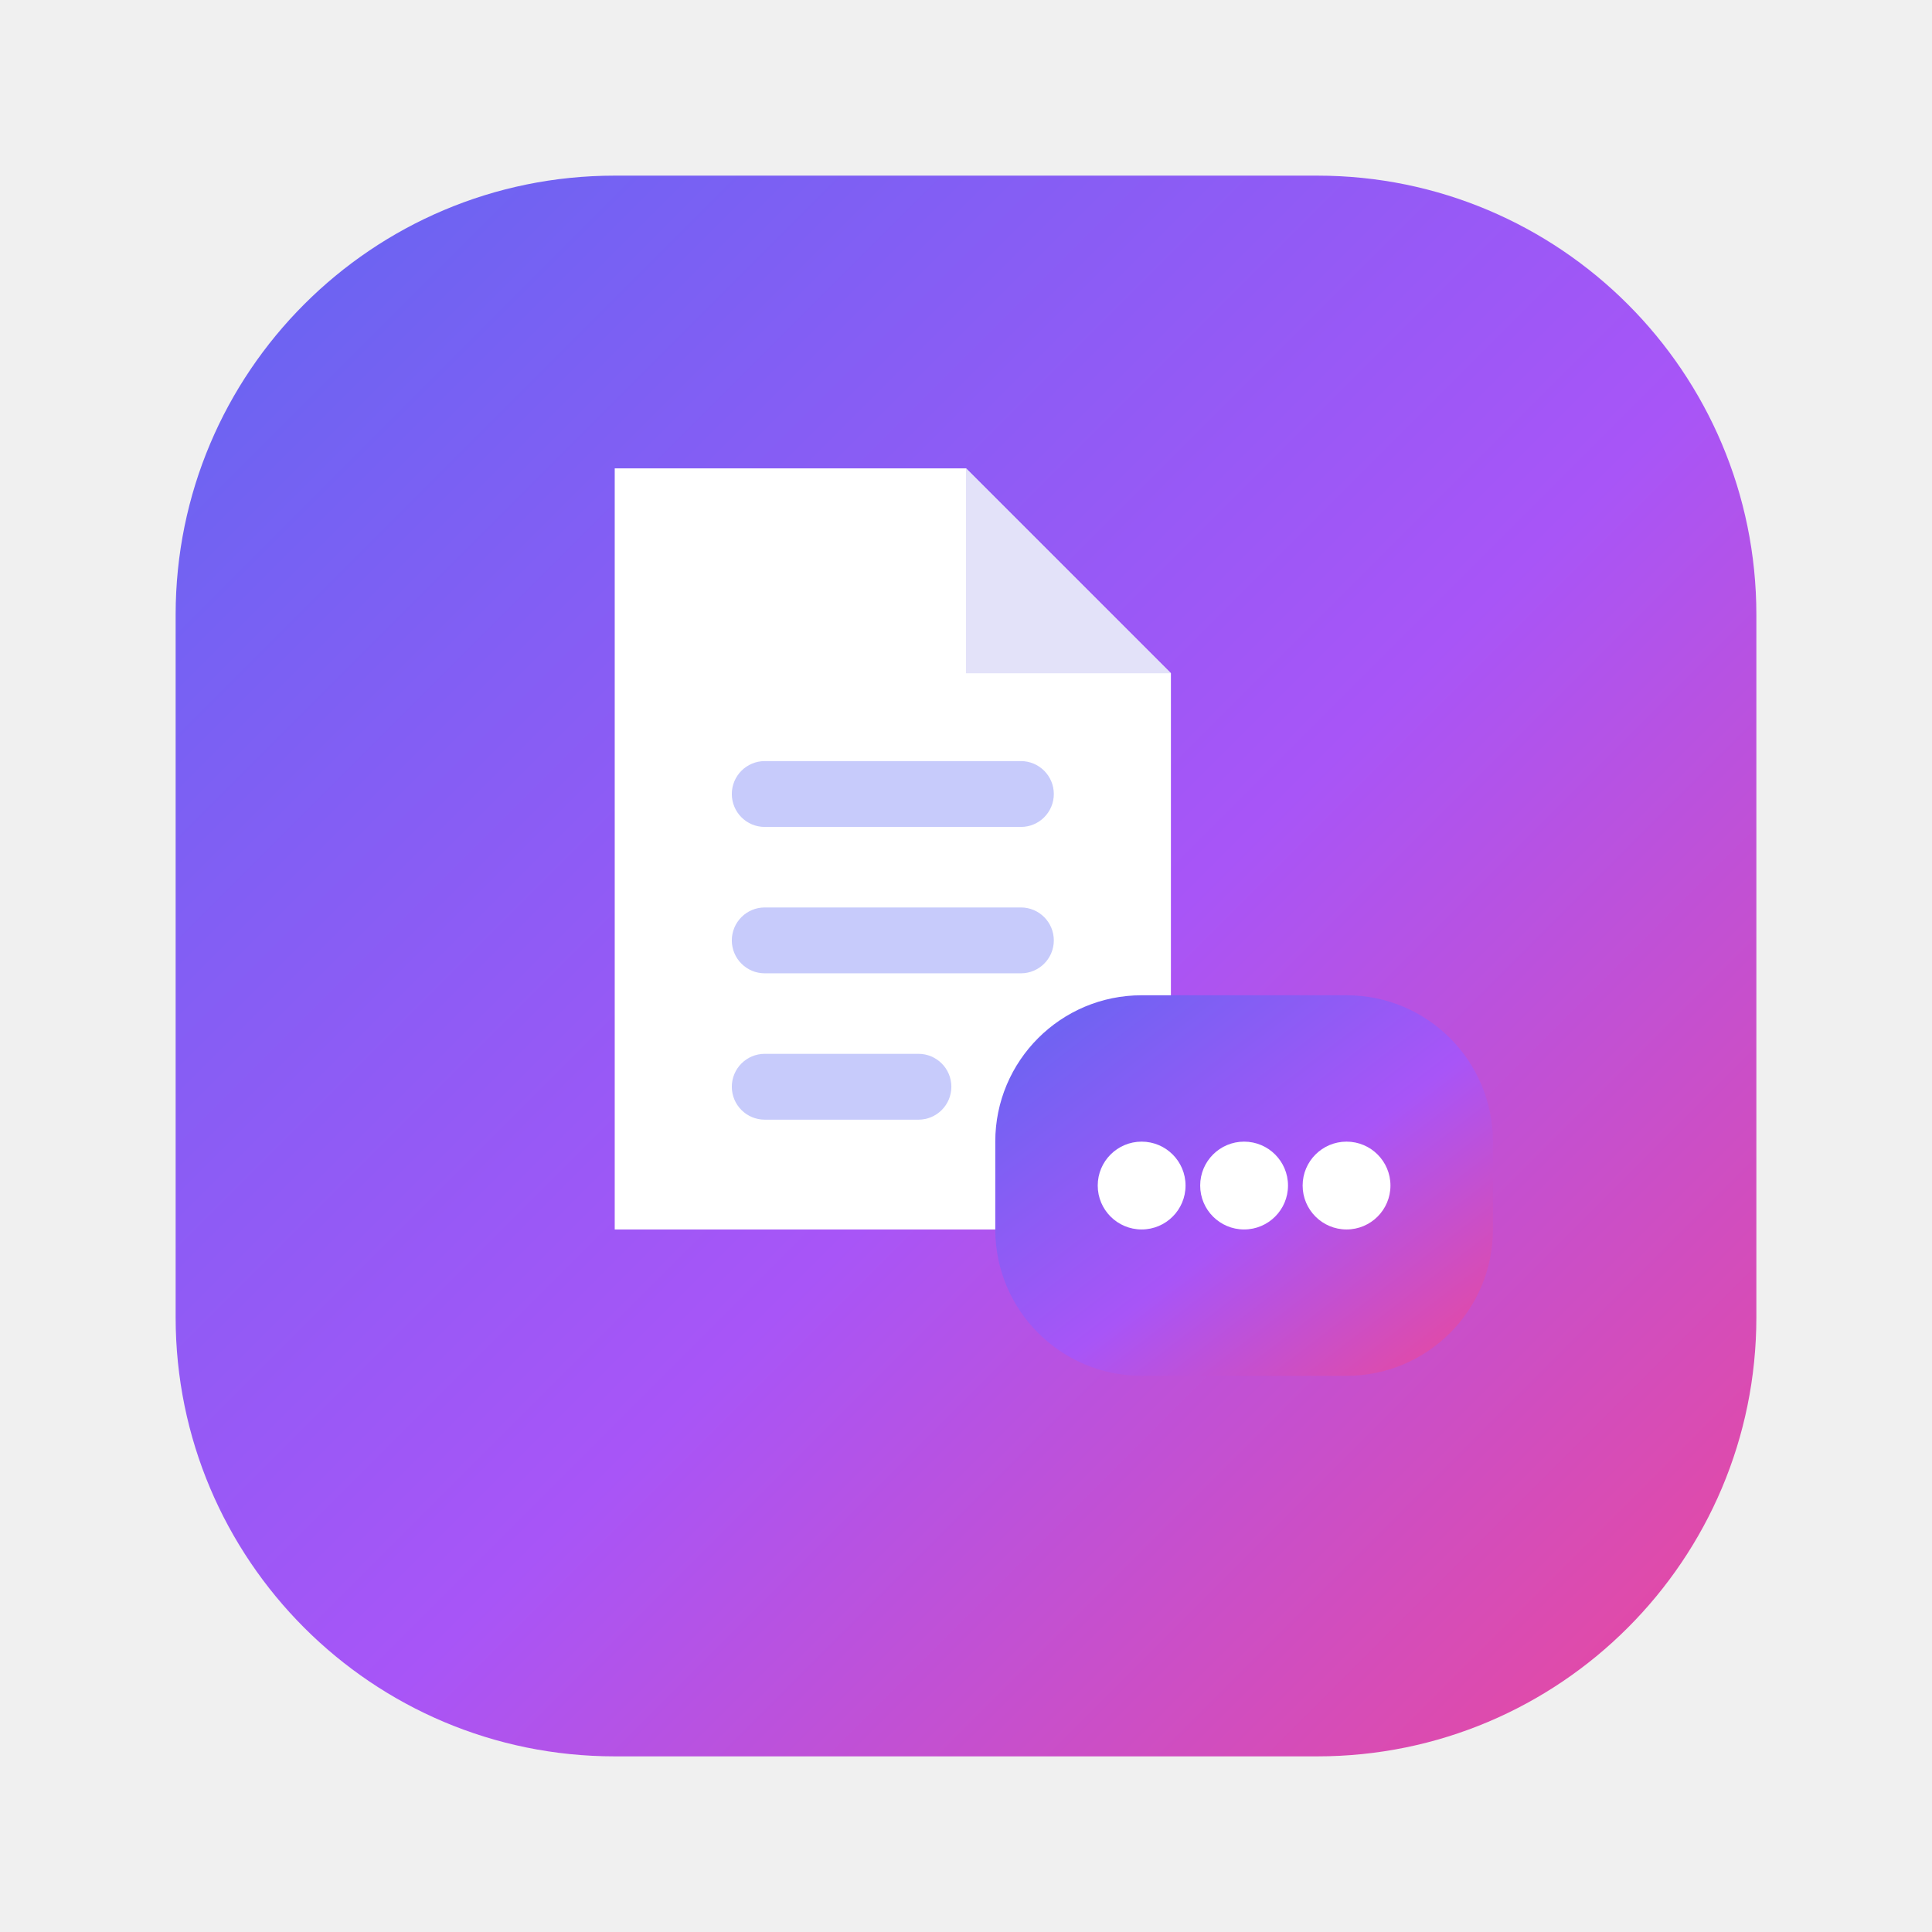
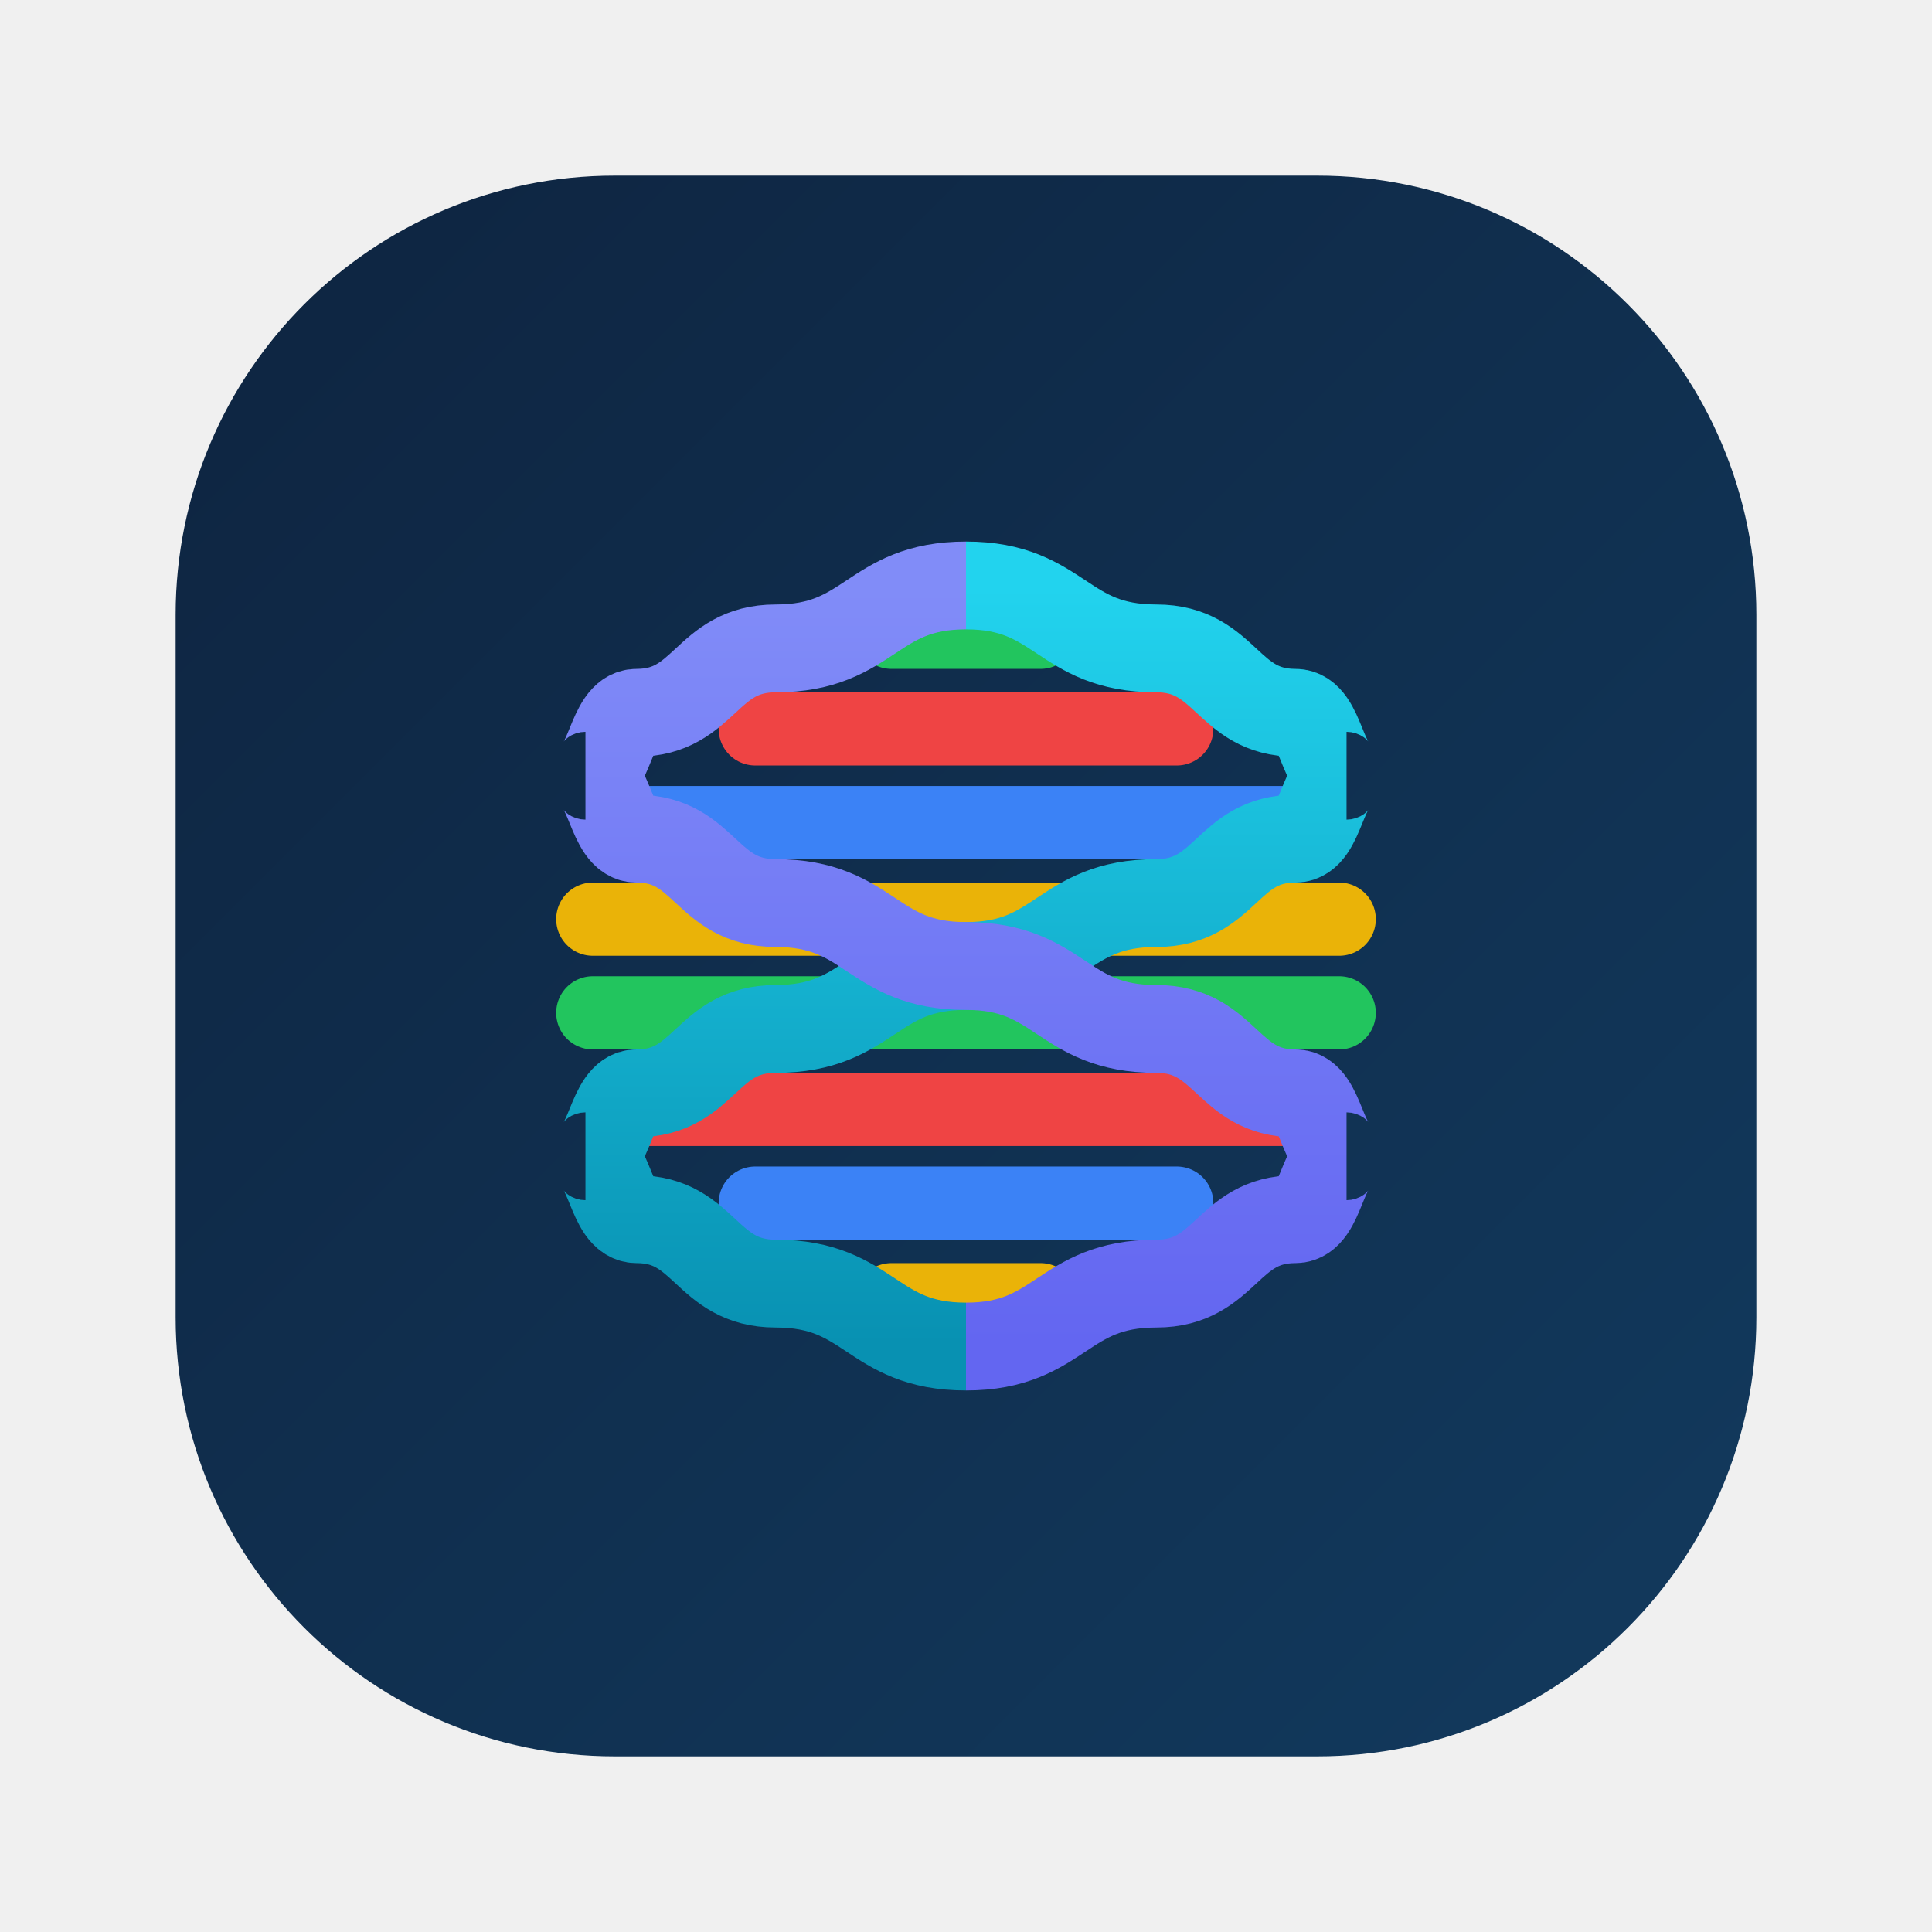
- <svg xmlns="http://www.w3.org/2000/svg" viewBox="0 0 132 132">
+ <svg xmlns="http://www.w3.org/2000/svg" viewBox="0 0 132 132" role="img" aria-label="OmicTerms">
  <defs>
    <linearGradient id="g" x1="0" y1="0" x2="1" y2="1">
-       <stop offset="0" stop-color="#6366f1" />
-       <stop offset="0.55" stop-color="#a855f7" />
-       <stop offset="1" stop-color="#ec4899" />
+       <stop offset="0" stop-color="#0e2440" />
+       <stop offset="1" stop-color="#123a5e" />
+     </linearGradient>
+     <linearGradient id="s1" x1="0" y1="0" x2="0" y2="1">
+       <stop offset="0" stop-color="#22d3ee" />
+       <stop offset="1" stop-color="#0891b2" />
+     </linearGradient>
+     <linearGradient id="s2" x1="0" y1="0" x2="0" y2="1">
+       <stop offset="0" stop-color="#818cf8" />
+       <stop offset="1" stop-color="#6366f1" />
    </linearGradient>
  </defs>
  <rect x="12" y="12" width="108" height="108" rx="30" fill="url(#g)" />
-   <path d="M42 32 L66 32 L80 46 L80 84 L42 84 Z" fill="#ffffff" />
-   <path d="M66 32 L80 46 L66 46 Z" fill="#e3e2f9" />
-   <rect x="50" y="52" width="22" height="4.5" rx="2.25" fill="#c7cbfb" />
-   <rect x="50" y="62" width="22" height="4.5" rx="2.25" fill="#c7cbfb" />
-   <rect x="50" y="72" width="15" height="4.5" rx="2.25" fill="#c7cbfb" />
-   <rect x="68" y="68" width="34" height="26" rx="10" fill="url(#g)" />
-   <circle cx="78" cy="81" r="3" fill="#ffffff" />
-   <circle cx="85" cy="81" r="3" fill="#ffffff" />
-   <circle cx="92" cy="81" r="3" fill="#ffffff" />
+   <g stroke-linecap="round">
+     <line x1="71.1" y1="43.2" x2="60.9" y2="43.2" stroke="#22c55e" stroke-width="5" />
+     <line x1="80.4" y1="49.8" x2="51.6" y2="49.8" stroke="#ef4444" stroke-width="5" />
+     <line x1="87.6" y1="56.2" x2="44.4" y2="56.2" stroke="#3b82f6" stroke-width="5" />
+     <line x1="91.5" y1="62.8" x2="40.5" y2="62.8" stroke="#eab308" stroke-width="5" />
+     <line x1="91.5" y1="69.2" x2="40.5" y2="69.2" stroke="#22c55e" stroke-width="5" />
+     <line x1="87.6" y1="75.8" x2="44.4" y2="75.8" stroke="#ef4444" stroke-width="5" />
+     <line x1="80.4" y1="82.2" x2="51.6" y2="82.2" stroke="#3b82f6" stroke-width="5" />
+     <line x1="71.1" y1="88.8" x2="60.9" y2="88.8" stroke="#eab308" stroke-width="5" />
+   </g>
+   <path d="M 66.0 40.0 C 72.5 40.0, 72.5 44.3, 79.0 44.3 C 83.8 44.3, 83.8 48.7, 88.5 48.7 C 90.3 48.7, 90.3 53.0, 92.0 53.0 C 90.3 53.0, 90.3 57.3, 88.5 57.3 C 83.8 57.3, 83.8 61.7, 79.0 61.7 C 72.5 61.7, 72.5 66.0, 66.0 66.0 C 59.5 66.0, 59.5 70.3, 53.0 70.3 C 48.2 70.3, 48.2 74.7, 43.5 74.7 C 41.7 74.7, 41.7 79.0, 40.0 79.0 C 41.7 79.0, 41.7 83.3, 43.5 83.3 C 48.2 83.3, 48.2 87.7, 53.0 87.7 C 59.5 87.7, 59.5 92.0, 66.0 92.0" fill="none" stroke="url(#s1)" stroke-width="6" />
+   <path d="M 66.0 40.0 C 59.5 40.0, 59.5 44.3, 53.0 44.3 C 48.2 44.3, 48.2 48.7, 43.5 48.7 C 41.7 48.7, 41.7 53.0, 40.0 53.0 C 41.7 53.0, 41.7 57.3, 43.5 57.3 C 48.2 57.3, 48.2 61.7, 53.0 61.7 C 59.5 61.7, 59.5 66.0, 66.0 66.0 C 72.5 66.0, 72.5 70.3, 79.0 70.3 C 83.8 70.3, 83.8 74.7, 88.5 74.7 C 90.3 74.7, 90.3 79.0, 92.0 79.0 C 90.3 79.0, 90.3 83.3, 88.5 83.3 C 83.8 83.3, 83.8 87.7, 79.0 87.7 C 72.5 87.7, 72.5 92.0, 66.0 92.0" fill="none" stroke="url(#s2)" stroke-width="6" />
</svg>
